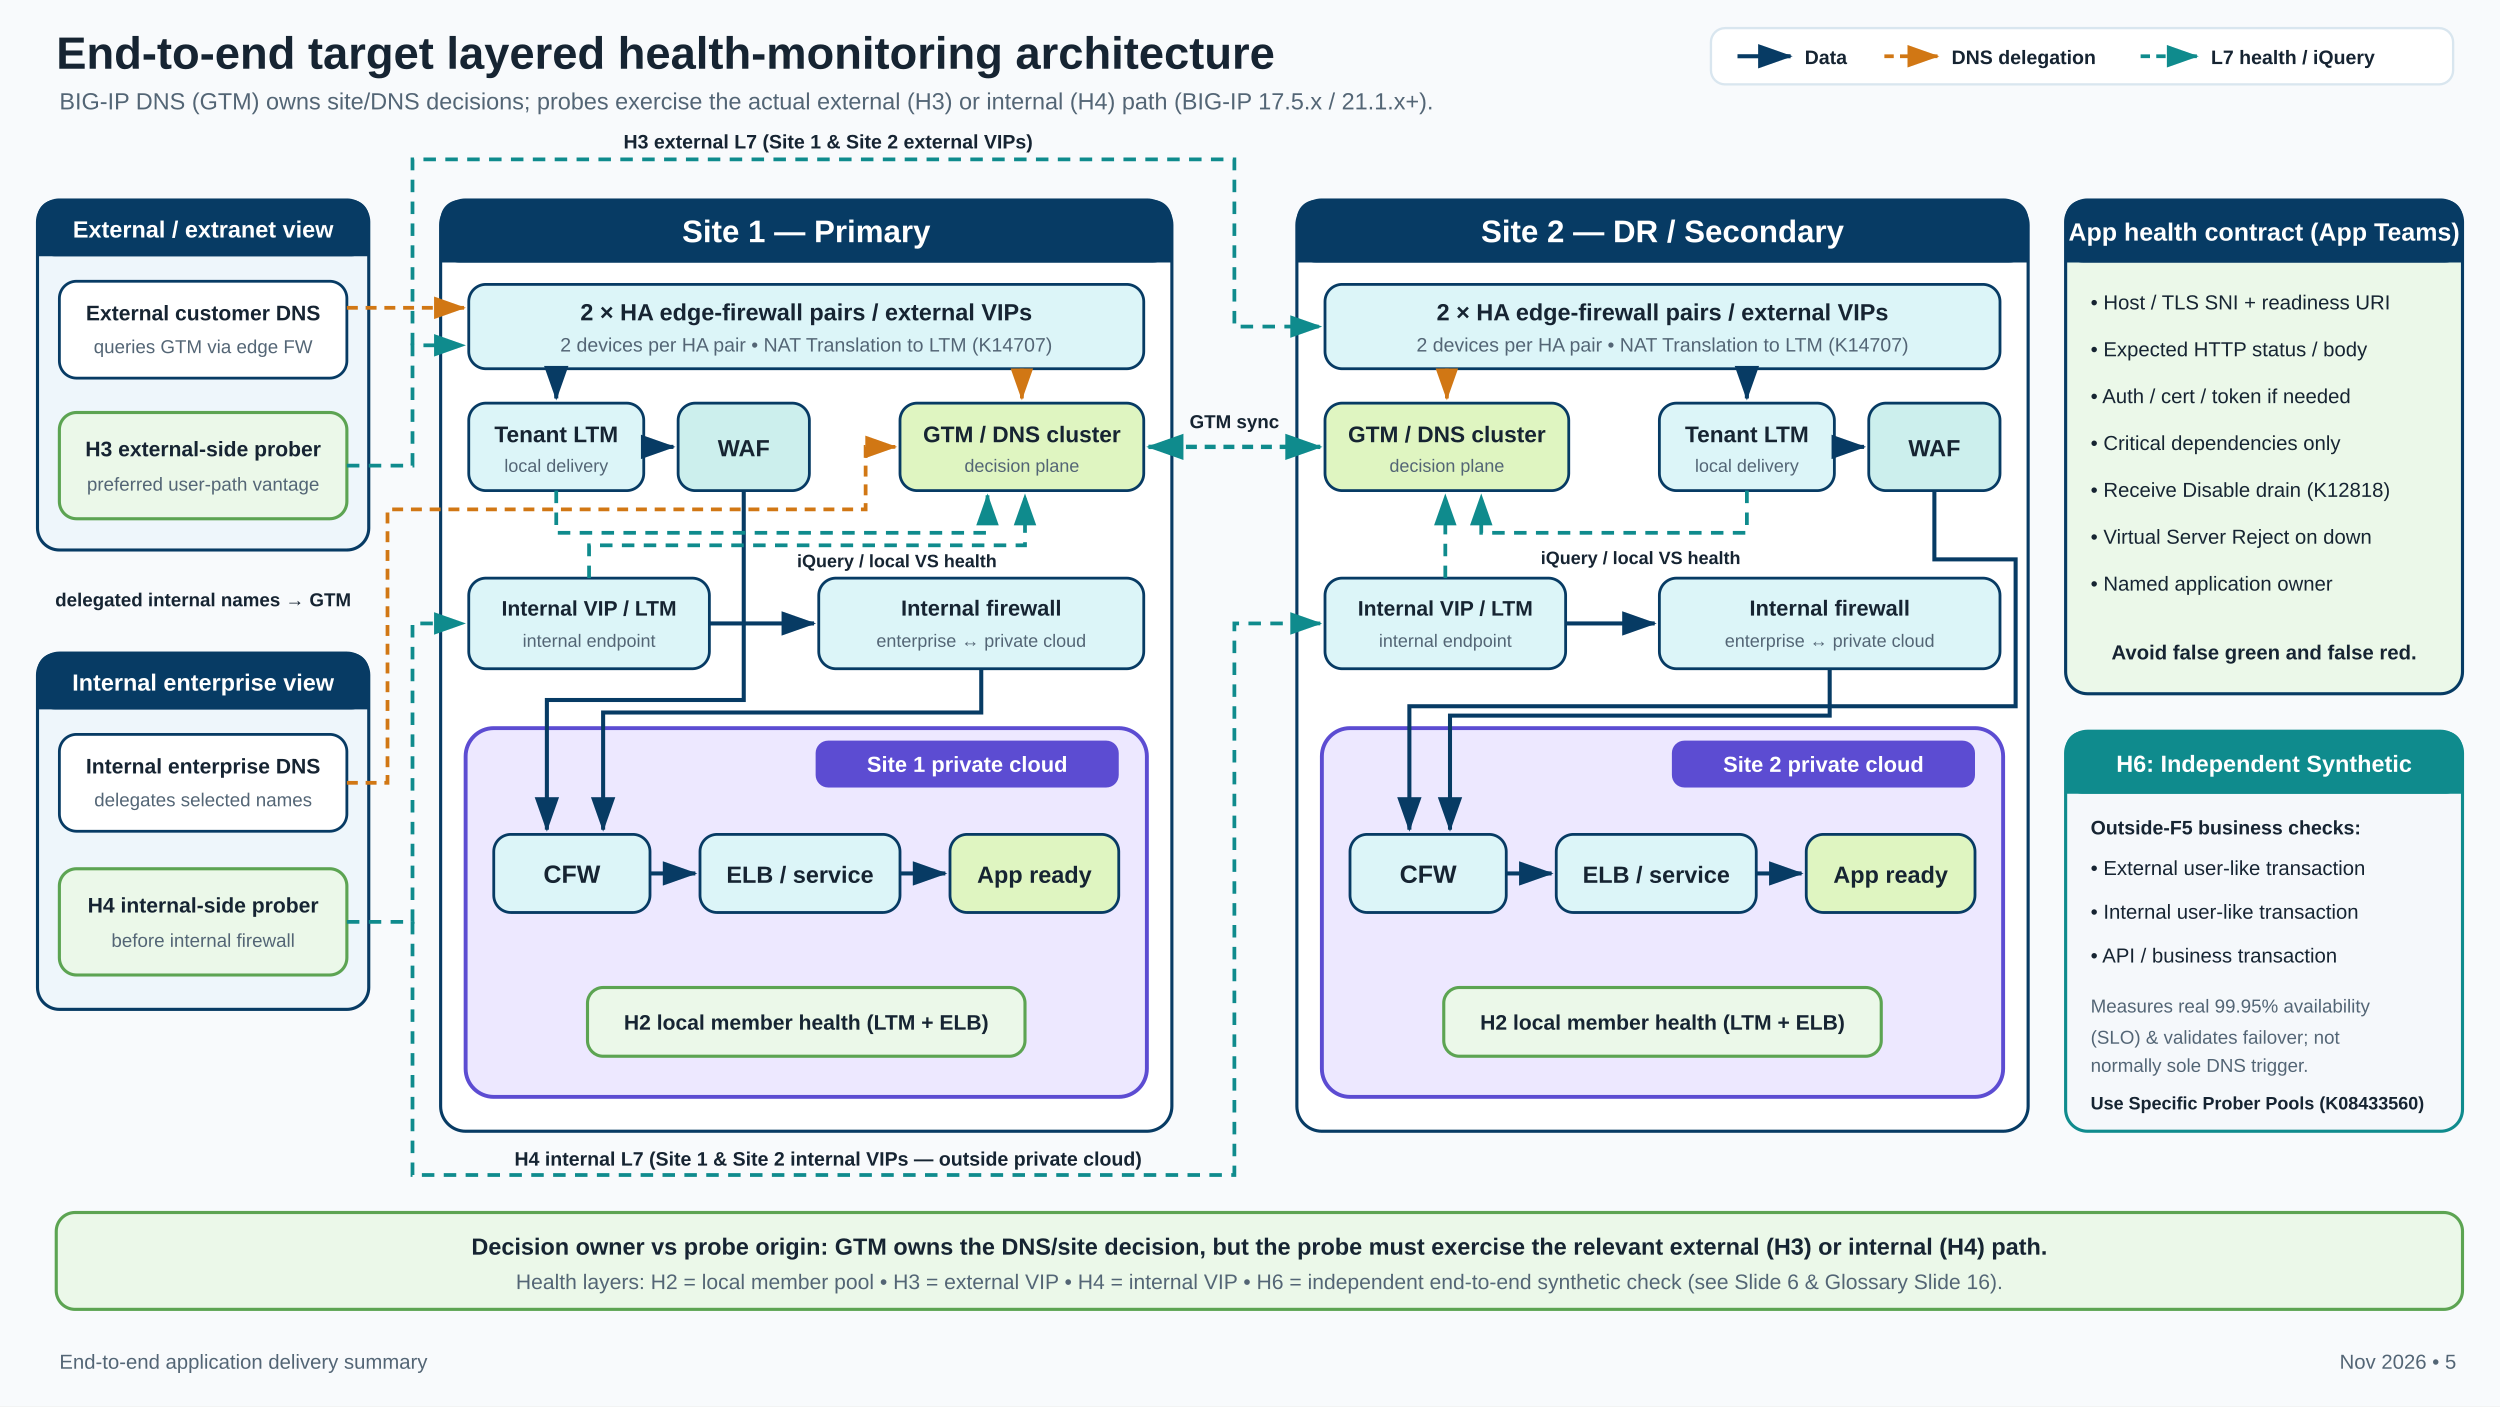
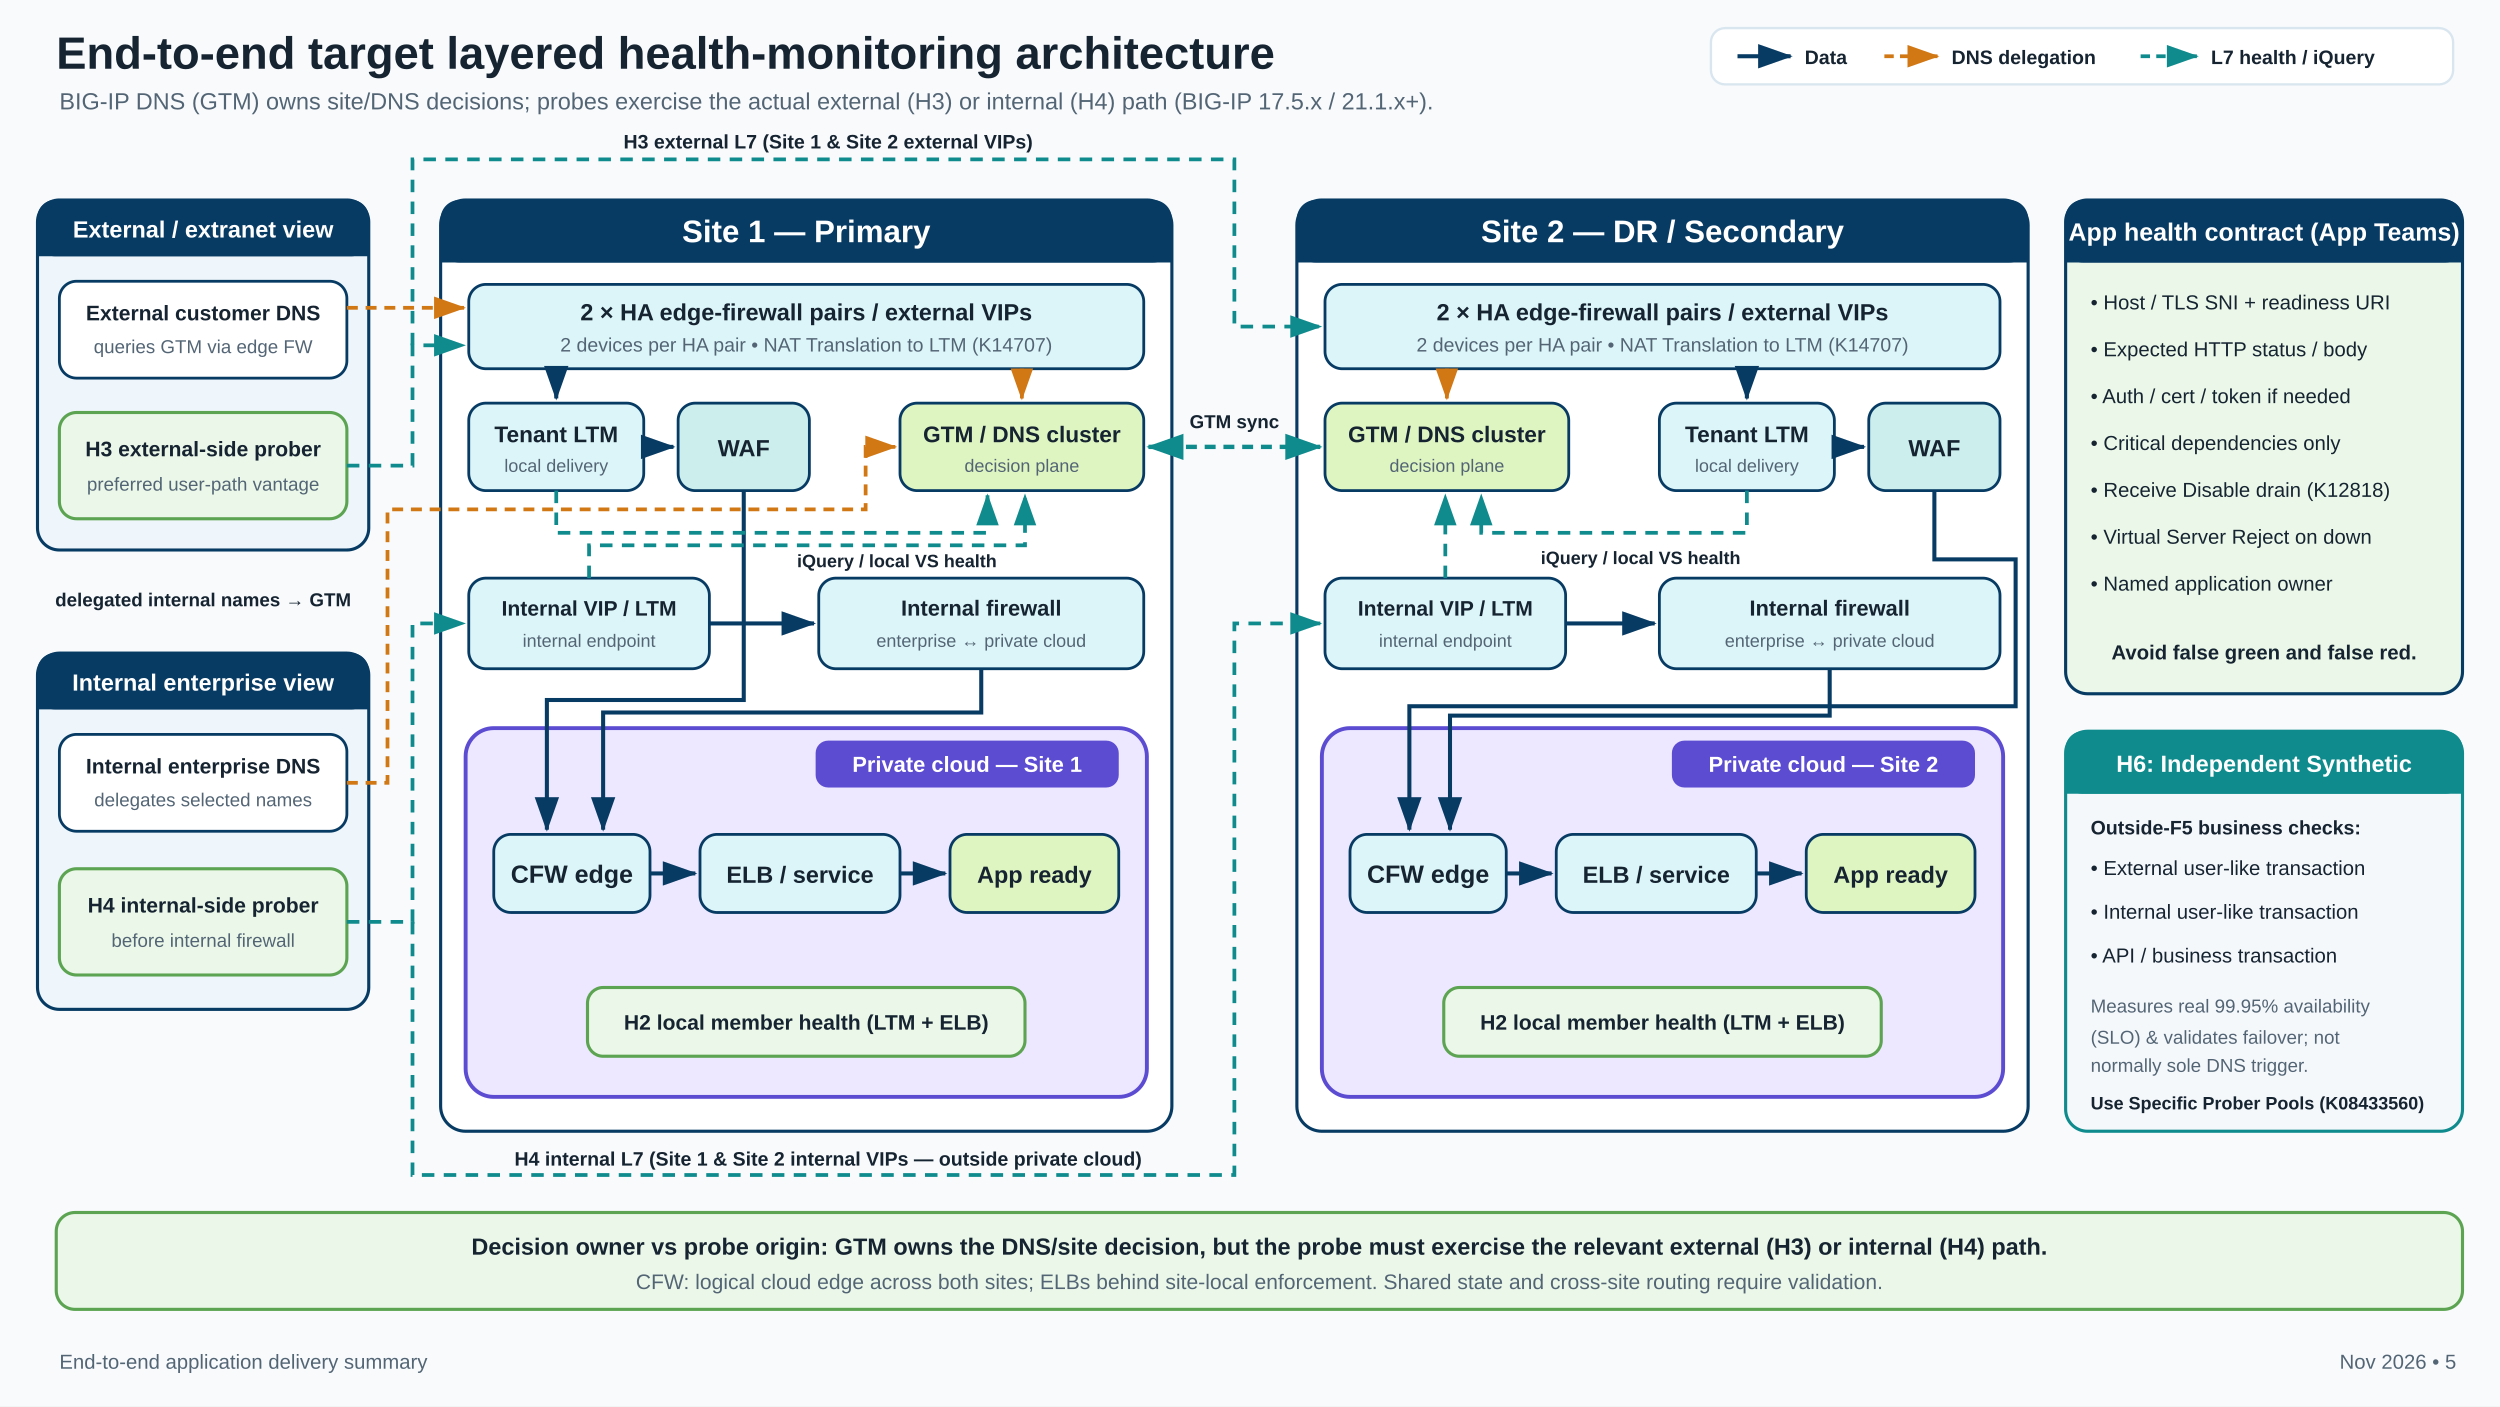
<svg xmlns="http://www.w3.org/2000/svg" width="1600" height="900" viewBox="0 0 1600 900">
  <defs>
    <marker id="navyArrow" markerWidth="9" markerHeight="9" refX="8" refY="3" orient="auto">
      <path d="M0,0 L0,6 L8.5,3 z" fill="#073b64" />
    </marker>
    <marker id="tealArrow" markerWidth="9" markerHeight="9" refX="8" refY="3" orient="auto">
      <path d="M0,0 L0,6 L8.5,3 z" fill="#0f8b8d" />
    </marker>
    <marker id="tealStart" markerWidth="9" markerHeight="9" refX="0.5" refY="3" orient="auto">
      <path d="M8.5,0 L8.5,6 L0,3 z" fill="#0f8b8d" />
    </marker>
    <marker id="orangeArrow" markerWidth="9" markerHeight="9" refX="8" refY="3" orient="auto">
      <path d="M0,0 L0,6 L8.5,3 z" fill="#d17714" />
    </marker>
    <style>
    .tx{font-family:Liberation Sans,Arial,sans-serif;fill:#162432}
    .sub{font-family:Liberation Sans,Arial,sans-serif;fill:#536575}
    .h{font-family:Liberation Sans,Arial,sans-serif;fill:#ffffff;font-weight:bold}
    .b{stroke:#073b64;stroke-width:1.8;rx:11}
    .flow{stroke:#073b64;stroke-width:2.6;fill:none;marker-end:url(#navyArrow)}
    .health{stroke:#0f8b8d;stroke-width:2.4;fill:none;stroke-dasharray:8 6;marker-end:url(#tealArrow)}
    .sync{stroke:#0f8b8d;stroke-width:2.8;fill:none;stroke-dasharray:7 5;marker-start:url(#tealStart);marker-end:url(#tealArrow)}
    .dns{stroke:#d17714;stroke-width:2.4;fill:none;stroke-dasharray:7 5;marker-end:url(#orangeArrow)}
  </style>
  </defs>
  <rect width="1600" height="900" fill="#f8fafc" />
  <text x="36" y="44" class="tx" font-size="29" font-weight="bold" fill="#073b64">End-to-end target layered health-monitoring architecture</text>
  <text x="38" y="70" class="sub" font-size="15">BIG-IP DNS (GTM) owns site/DNS decisions; probes exercise the actual external (H3) or internal (H4) path (BIG-IP 17.5.x / 21.1.x+).</text>
  <rect x="1095" y="18" width="475" height="36" rx="9" fill="#ffffff" stroke="#d9e6ef" stroke-width="1.5" />
  <line x1="1112" y1="36" x2="1146" y2="36" stroke="#073b64" stroke-width="2.6" marker-end="url(#navyArrow)" />
  <text x="1155" y="41" class="tx" font-size="12.5" font-weight="bold">Data</text>
  <line x1="1206" y1="36" x2="1240" y2="36" stroke="#d17714" stroke-width="2.4" stroke-dasharray="6 4" marker-end="url(#orangeArrow)" />
  <text x="1249" y="41" class="tx" font-size="12.5" font-weight="bold">DNS delegation</text>
  <line x1="1370" y1="36" x2="1406" y2="36" stroke="#0f8b8d" stroke-width="2.4" stroke-dasharray="6 4" marker-end="url(#tealArrow)" />
  <text x="1415" y="41" class="tx" font-size="12.5" font-weight="bold">L7 health / iQuery</text>
  <rect x="24" y="128" width="212" height="224" rx="14" fill="#eef6fb" stroke="#073b64" stroke-width="2" />
  <rect x="24" y="128" width="212" height="36" rx="11" fill="#073b64" />
  <rect x="24" y="150" width="212" height="14" fill="#073b64" />
  <text x="130" y="152" text-anchor="middle" class="h" font-size="15">External / extranet view</text>
  <rect x="38" y="180" width="184" height="62" fill="#ffffff" class="b" />
  <text x="130" y="205" text-anchor="middle" class="tx" font-size="13.5" font-weight="bold">External customer DNS</text>
  <text x="130" y="226" text-anchor="middle" class="sub" font-size="12">queries GTM via edge FW</text>
  <rect x="38" y="264" width="184" height="68" fill="#ebf8e9" stroke="#5ca452" stroke-width="2" rx="11" />
  <text x="130" y="292" text-anchor="middle" class="tx" font-size="13.5" font-weight="bold">H3 external-side prober</text>
  <text x="130" y="314" text-anchor="middle" class="sub" font-size="12">preferred user-path vantage</text>
  <rect x="24" y="418" width="212" height="228" rx="14" fill="#eef6fb" stroke="#073b64" stroke-width="2" />
  <rect x="24" y="418" width="212" height="36" rx="11" fill="#073b64" />
  <rect x="24" y="440" width="212" height="14" fill="#073b64" />
  <text x="130" y="442" text-anchor="middle" class="h" font-size="15">Internal enterprise view</text>
  <rect x="38" y="470" width="184" height="62" fill="#ffffff" class="b" />
  <text x="130" y="495" text-anchor="middle" class="tx" font-size="13.5" font-weight="bold">Internal enterprise DNS</text>
  <text x="130" y="516" text-anchor="middle" class="sub" font-size="12">delegates selected names</text>
  <rect x="38" y="556" width="184" height="68" fill="#ebf8e9" stroke="#5ca452" stroke-width="2" rx="11" />
  <text x="130" y="584" text-anchor="middle" class="tx" font-size="13.5" font-weight="bold">H4 internal-side prober</text>
  <text x="130" y="606" text-anchor="middle" class="sub" font-size="12">before internal firewall</text>
  <rect x="282" y="128" width="468" height="596" rx="16" fill="#ffffff" stroke="#073b64" stroke-width="2" />
  <rect x="282" y="128" width="468" height="40" rx="12" fill="#073b64" />
  <rect x="282" y="154" width="468" height="14" fill="#073b64" />
  <text x="516" y="155" text-anchor="middle" class="h" font-size="20">Site 1 — Primary</text>
  <rect x="300" y="182" width="432" height="54" fill="#dcf5f8" class="b" />
  <text x="516" y="205" text-anchor="middle" class="tx" font-size="15" font-weight="bold">2 × HA edge-firewall pairs / external VIPs</text>
  <text x="516" y="225" text-anchor="middle" class="sub" font-size="12.5">2 devices per HA pair • NAT Translation to LTM (K14707)</text>
  <rect x="300" y="258" width="112" height="56" fill="#dcf5f8" class="b" />
  <text x="356" y="283" text-anchor="middle" class="tx" font-size="14.5" font-weight="bold">Tenant LTM</text>
  <text x="356" y="302" text-anchor="middle" class="sub" font-size="11.5">local delivery</text>
  <rect x="434" y="258" width="84" height="56" fill="#ccefed" class="b" />
  <text x="476" y="292" text-anchor="middle" class="tx" font-size="15" font-weight="bold">WAF</text>
  <rect x="576" y="258" width="156" height="56" fill="#dff5c1" class="b" />
  <text x="654" y="283" text-anchor="middle" class="tx" font-size="14.5" font-weight="bold">GTM / DNS cluster</text>
  <text x="654" y="302" text-anchor="middle" class="sub" font-size="11.5">decision plane</text>
  <rect x="300" y="370" width="154" height="58" fill="#dcf5f8" class="b" />
  <text x="377" y="394" text-anchor="middle" class="tx" font-size="13.5" font-weight="bold">Internal VIP / LTM</text>
  <text x="377" y="414" text-anchor="middle" class="sub" font-size="11.5">internal endpoint</text>
  <rect x="524" y="370" width="208" height="58" fill="#dcf5f8" class="b" />
  <text x="628" y="394" text-anchor="middle" class="tx" font-size="14" font-weight="bold">Internal firewall</text>
  <text x="628" y="414" text-anchor="middle" class="sub" font-size="11.5">enterprise ↔ private cloud</text>
  <rect x="298" y="466" width="436" height="236" rx="18" fill="#ede8ff" stroke="#5c4cd2" stroke-width="2.5" />
  <rect x="522" y="474" width="194" height="30" rx="8" fill="#5c4cd2" />
-   <text x="619" y="494" text-anchor="middle" class="h" font-size="14">Site 1 private cloud</text>
+   <text x="619" y="494" text-anchor="middle" class="h" font-size="14">Private cloud — Site 1</text>
  <rect x="316" y="534" width="100" height="50" fill="#dcf5f8" class="b" />
-   <text x="366" y="565" text-anchor="middle" class="tx" font-size="16" font-weight="bold">CFW</text>
+   <text x="366" y="565" text-anchor="middle" class="tx" font-size="16" font-weight="bold">CFW edge</text>
  <rect x="448" y="534" width="128" height="50" fill="#dcf5f8" class="b" />
  <text x="512" y="565" text-anchor="middle" class="tx" font-size="15" font-weight="bold">ELB / service</text>
  <rect x="608" y="534" width="108" height="50" fill="#dff5c1" class="b" />
  <text x="662" y="565" text-anchor="middle" class="tx" font-size="15" font-weight="bold">App ready</text>
  <rect x="376" y="632" width="280" height="44" fill="#ebf8e9" stroke="#5ca452" stroke-width="2" rx="10" />
  <text x="516" y="659" text-anchor="middle" class="tx" font-size="13.5" font-weight="bold">H2 local member health (LTM + ELB)</text>
  <path d="M356 236 V255" class="flow" />
  <path d="M654 236 V255" class="dns" />
  <path d="M412 286 H431" class="flow" />
  <path d="M476 314 V448 H350 V531" class="flow" />
  <path d="M454 399 H521" class="flow" />
  <path d="M628 428 V456 H386 V531" class="flow" />
  <path d="M416 559 H445" class="flow" />
  <path d="M576 559 H605" class="flow" />
  <path d="M356 314 V341 H632 V317" class="health" />
  <path d="M377 370 V349 H656 V317" class="health" />
  <text x="574" y="363" text-anchor="middle" class="tx" font-size="11.5" font-weight="bold" fill="#0f8b8d">iQuery / local VS health</text>
  <rect x="830" y="128" width="468" height="596" rx="16" fill="#ffffff" stroke="#073b64" stroke-width="2" />
  <rect x="830" y="128" width="468" height="40" rx="12" fill="#073b64" />
  <rect x="830" y="154" width="468" height="14" fill="#073b64" />
  <text x="1064" y="155" text-anchor="middle" class="h" font-size="20">Site 2 — DR / Secondary</text>
  <rect x="848" y="182" width="432" height="54" fill="#dcf5f8" class="b" />
  <text x="1064" y="205" text-anchor="middle" class="tx" font-size="15" font-weight="bold">2 × HA edge-firewall pairs / external VIPs</text>
  <text x="1064" y="225" text-anchor="middle" class="sub" font-size="12.5">2 devices per HA pair • NAT Translation to LTM (K14707)</text>
  <rect x="848" y="258" width="156" height="56" fill="#dff5c1" class="b" />
  <text x="926" y="283" text-anchor="middle" class="tx" font-size="14.5" font-weight="bold">GTM / DNS cluster</text>
  <text x="926" y="302" text-anchor="middle" class="sub" font-size="11.5">decision plane</text>
  <rect x="1062" y="258" width="112" height="56" fill="#dcf5f8" class="b" />
  <text x="1118" y="283" text-anchor="middle" class="tx" font-size="14.5" font-weight="bold">Tenant LTM</text>
  <text x="1118" y="302" text-anchor="middle" class="sub" font-size="11.5">local delivery</text>
  <rect x="1196" y="258" width="84" height="56" fill="#ccefed" class="b" />
  <text x="1238" y="292" text-anchor="middle" class="tx" font-size="15" font-weight="bold">WAF</text>
  <rect x="848" y="370" width="154" height="58" fill="#dcf5f8" class="b" />
  <text x="925" y="394" text-anchor="middle" class="tx" font-size="13.5" font-weight="bold">Internal VIP / LTM</text>
  <text x="925" y="414" text-anchor="middle" class="sub" font-size="11.5">internal endpoint</text>
  <rect x="1062" y="370" width="218" height="58" fill="#dcf5f8" class="b" />
  <text x="1171" y="394" text-anchor="middle" class="tx" font-size="14" font-weight="bold">Internal firewall</text>
  <text x="1171" y="414" text-anchor="middle" class="sub" font-size="11.5">enterprise ↔ private cloud</text>
  <rect x="846" y="466" width="436" height="236" rx="18" fill="#ede8ff" stroke="#5c4cd2" stroke-width="2.5" />
  <rect x="1070" y="474" width="194" height="30" rx="8" fill="#5c4cd2" />
-   <text x="1167" y="494" text-anchor="middle" class="h" font-size="14">Site 2 private cloud</text>
+   <text x="1167" y="494" text-anchor="middle" class="h" font-size="14">Private cloud — Site 2</text>
  <rect x="864" y="534" width="100" height="50" fill="#dcf5f8" class="b" />
-   <text x="914" y="565" text-anchor="middle" class="tx" font-size="16" font-weight="bold">CFW</text>
+   <text x="914" y="565" text-anchor="middle" class="tx" font-size="16" font-weight="bold">CFW edge</text>
  <rect x="996" y="534" width="128" height="50" fill="#dcf5f8" class="b" />
  <text x="1060" y="565" text-anchor="middle" class="tx" font-size="15" font-weight="bold">ELB / service</text>
  <rect x="1156" y="534" width="108" height="50" fill="#dff5c1" class="b" />
  <text x="1210" y="565" text-anchor="middle" class="tx" font-size="15" font-weight="bold">App ready</text>
  <rect x="924" y="632" width="280" height="44" fill="#ebf8e9" stroke="#5ca452" stroke-width="2" rx="10" />
  <text x="1064" y="659" text-anchor="middle" class="tx" font-size="13.5" font-weight="bold">H2 local member health (LTM + ELB)</text>
  <path d="M926 236 V255" class="dns" />
  <path d="M1118 236 V255" class="flow" />
  <path d="M1174 286 H1193" class="flow" />
  <path d="M1238 314 V358 H1290 V452 H902 V531" class="flow" />
  <path d="M1002 399 H1059" class="flow" />
  <path d="M1171 428 V458 H928 V531" class="flow" />
  <path d="M964 559 H993" class="flow" />
  <path d="M1124 559 H1153" class="flow" />
  <path d="M1118 314 V341 H948 V317" class="health" />
  <path d="M925 370 V317" class="health" />
  <text x="1050" y="361" text-anchor="middle" class="tx" font-size="11.5" font-weight="bold" fill="#0f8b8d">iQuery / local VS health</text>
  <path d="M735 286 H845" class="sync" />
  <text x="790" y="274" text-anchor="middle" class="tx" font-size="12" font-weight="bold" fill="#0f8b8d">GTM sync</text>
  <path d="M222 197 H297" class="dns" />
  <path d="M222 298 H264 V221 H297" class="health" />
  <path d="M264 221 V102 H790 V209 H845" class="health" />
  <text x="530" y="95" text-anchor="middle" class="tx" font-size="12.5" font-weight="bold" fill="#0f8b8d">H3 external L7 (Site 1 &amp; Site 2 external VIPs)</text>
  <path d="M222 501 H248 V326 H554 V286 H573" class="dns" />
  <text x="130" y="388" text-anchor="middle" class="tx" font-size="12" font-weight="bold" fill="#d17714">delegated internal names → GTM</text>
  <path d="M222 590 H264 V399 H297" class="health" />
  <path d="M264 590 V752 H790 V399 H845" class="health" />
  <text x="530" y="746" text-anchor="middle" class="tx" font-size="12.5" font-weight="bold" fill="#0f8b8d">H4 internal L7 (Site 1 &amp; Site 2 internal VIPs — outside private cloud)</text>
  <rect x="1322" y="128" width="254" height="316" rx="14" fill="#ebf8e9" stroke="#073b64" stroke-width="2" />
  <rect x="1322" y="128" width="254" height="40" rx="11" fill="#073b64" />
  <rect x="1322" y="154" width="254" height="14" fill="#073b64" />
  <text x="1449" y="154" text-anchor="middle" class="h" font-size="16">App health contract (App Teams)</text>
  <text x="1338" y="198" class="tx" font-size="13">• Host / TLS SNI + readiness URI</text>
  <text x="1338" y="228" class="tx" font-size="13">• Expected HTTP status / body</text>
  <text x="1338" y="258" class="tx" font-size="13">• Auth / cert / token if needed</text>
  <text x="1338" y="288" class="tx" font-size="13">• Critical dependencies only</text>
  <text x="1338" y="318" class="tx" font-size="13">• Receive Disable drain (K12818)</text>
  <text x="1338" y="348" class="tx" font-size="13">• Virtual Server Reject on down</text>
  <text x="1338" y="378" class="tx" font-size="13">• Named application owner</text>
  <text x="1449" y="422" text-anchor="middle" class="tx" font-size="13" font-weight="bold" fill="#073b64">Avoid false green and false red.</text>
  <rect x="1322" y="468" width="254" height="256" rx="14" fill="#f5f8fb" stroke="#0f8b8d" stroke-width="2" />
  <rect x="1322" y="468" width="254" height="40" rx="11" fill="#0f8b8d" />
  <rect x="1322" y="494" width="254" height="14" fill="#0f8b8d" />
  <text x="1449" y="494" text-anchor="middle" class="h" font-size="15">H6: Independent Synthetic</text>
  <text x="1338" y="534" class="tx" font-size="12.5" font-weight="bold" fill="#073b64">Outside-F5 business checks:</text>
  <text x="1338" y="560" class="tx" font-size="13">• External user-like transaction</text>
  <text x="1338" y="588" class="tx" font-size="13">• Internal user-like transaction</text>
  <text x="1338" y="616" class="tx" font-size="13">• API / business transaction</text>
  <text x="1338" y="648" class="sub" font-size="12">Measures real 99.95% availability</text>
  <text x="1338" y="668" class="sub" font-size="12">(SLO) &amp; validates failover; not</text>
  <text x="1338" y="686" class="sub" font-size="12">normally sole DNS trigger.</text>
  <text x="1338" y="710" class="tx" font-size="11.5" font-weight="bold" fill="#0f8b8d">Use Specific Prober Pools (K08433560)</text>
  <rect x="36" y="776" width="1540" height="62" rx="12" fill="#ebf8e9" stroke="#5ca452" stroke-width="2" />
  <text x="806" y="803" text-anchor="middle" class="tx" font-size="15" font-weight="bold" fill="#073b64">Decision owner vs probe origin: GTM owns the DNS/site decision, but the probe must exercise the relevant external (H3) or internal (H4) path.</text>
-   <text x="806" y="825" text-anchor="middle" class="sub" font-size="13.5">Health layers: H2 = local member pool • H3 = external VIP • H4 = internal VIP • H6 = independent end-to-end synthetic check (see Slide 6 &amp; Glossary Slide 16).</text>
+   <text x="806" y="825" text-anchor="middle" class="sub" font-size="13.5">CFW: logical cloud edge across both sites; ELBs behind site-local enforcement. Shared state and cross-site routing require validation.</text>
  <text x="38" y="876" class="sub" font-size="13">End-to-end application delivery summary</text>
  <text x="1572" y="876" text-anchor="end" class="sub" font-size="13">Nov 2026  •  5</text>
</svg>
